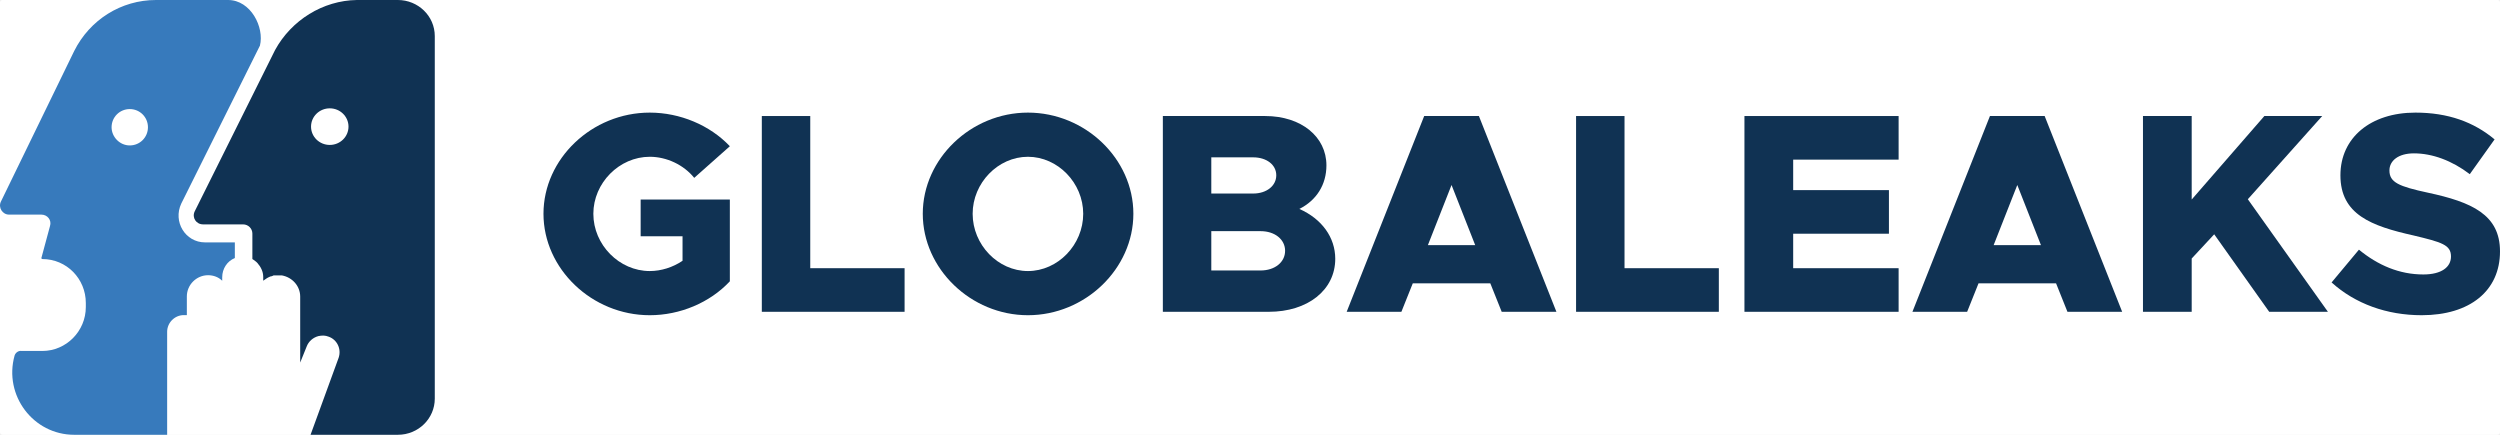
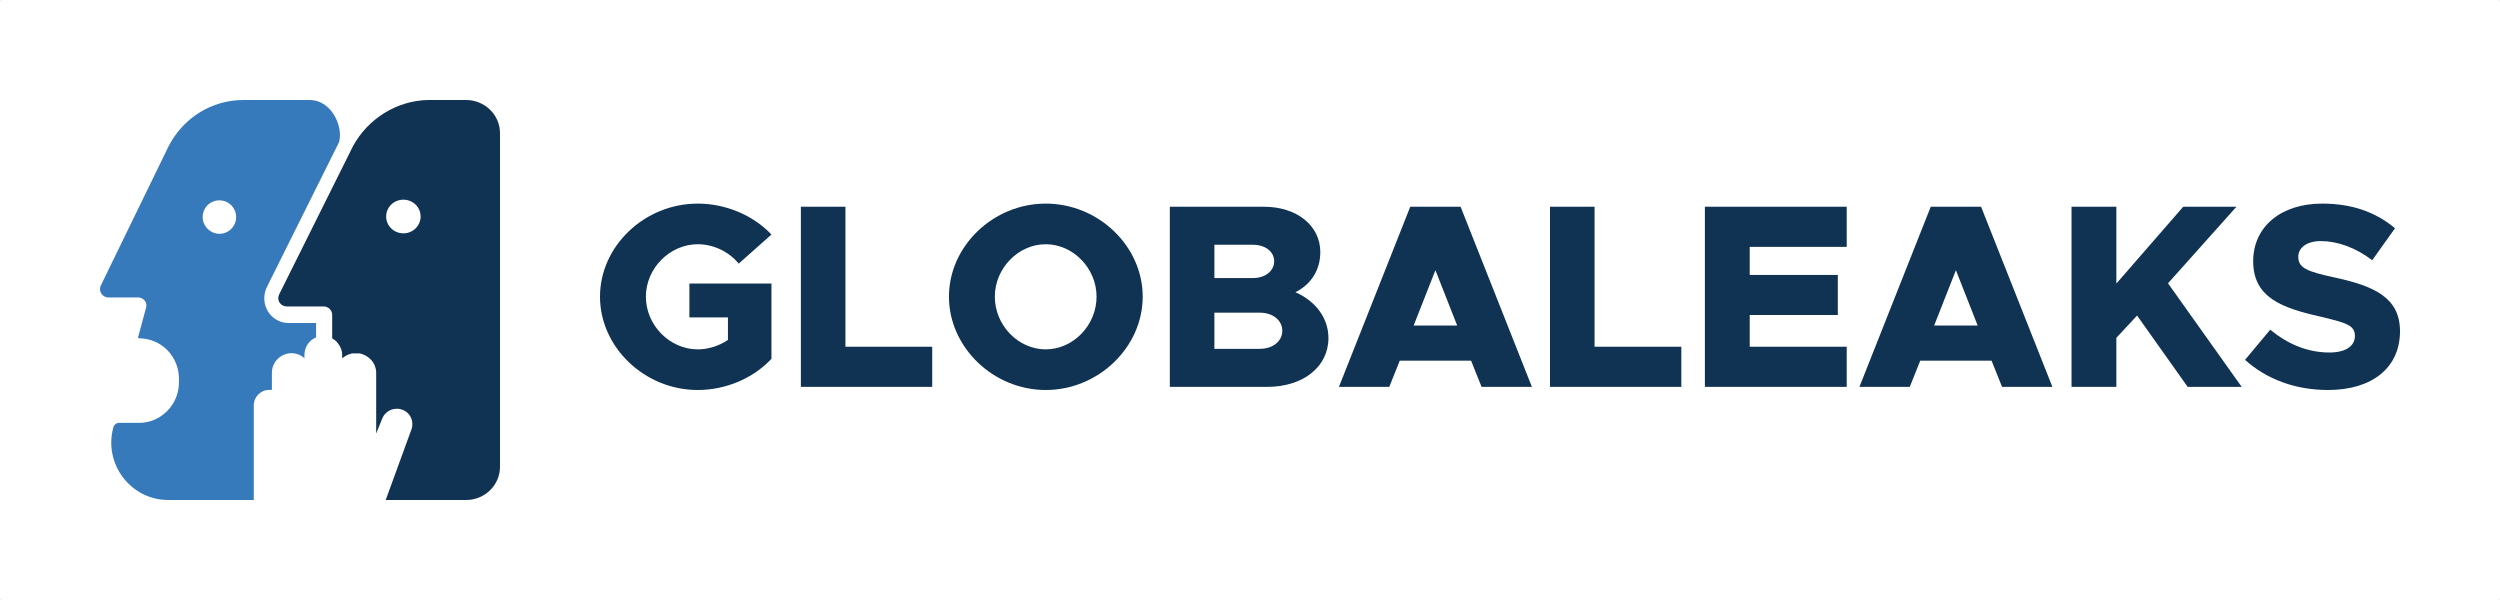
- <svg xmlns="http://www.w3.org/2000/svg" fill="none" id="svg26" version="1.1" viewBox="0 0 460 80" height="80" width="460">
+ <svg xmlns="http://www.w3.org/2000/svg" id="svg26" version="1.1" viewBox="0 0 500 120" height="120" width="500" style="fill:none">
  <defs id="defs30" />
-   <rect ry="0.467" y="0" x="0" height="80" width="460" id="rect824" style="opacity:1;fill:#ffffff;fill-opacity:1;fill-rule:nonzero;stroke:none;stroke-width:1.514;stroke-linejoin:miter;stroke-miterlimit:4;stroke-dasharray:none;stroke-dashoffset:0;stroke-opacity:1" />
-   <g transform="translate(2.8084315e-8,-1.5e-4)" id="g859">
-     <path style="fill:#103253" d="m 117.88,43.476 h 7.707 v 4.509 c -1.782,1.206 -3.932,1.888 -6.03,1.888 -5.61,0 -10.381,-4.824 -10.381,-10.539 0,-5.663 4.771,-10.487 10.381,-10.487 3.094,0 6.24,1.468 8.18,3.88 l 6.554,-5.82 c -3.67,-3.88 -9.176,-6.187 -14.734,-6.187 -10.643,0 -19.557,8.494 -19.557,18.614 0,10.12 8.914,18.666 19.557,18.666 5.558,0 11.064,-2.307 14.734,-6.239 V 36.712 H 117.88 Z" id="path2" />
-     <path style="fill:#103253" d="M 149.087,49.349 V 21.349 h -8.913 V 57.371 h 26.269 v -8.022 z" id="path4" />
-     <path style="fill:#103253" d="m 189.139,58 c 10.539,0 19.401,-8.547 19.401,-18.666 0,-10.12 -8.862,-18.614 -19.401,-18.614 -10.486,0 -19.348,8.494 -19.348,18.614 0,10.12 8.862,18.666 19.348,18.666 z m 0,-8.127 c -5.505,0 -10.172,-4.824 -10.172,-10.539 0,-5.663 4.667,-10.487 10.172,-10.487 5.506,0 10.172,4.824 10.172,10.487 0,5.715 -4.666,10.539 -10.172,10.539 z" id="path6" />
-     <path style="fill:#103253" d="m 213.965,57.371 h 19.505 c 7.131,0 12.217,-3.985 12.217,-9.752 0,-3.933 -2.464,-7.341 -6.606,-9.176 3.146,-1.573 4.981,-4.457 4.981,-8.022 0,-5.243 -4.614,-9.071 -11.273,-9.071 h -18.824 z m 8.914,-21.76 v -6.659 h 7.707 c 2.465,0 4.248,1.363 4.248,3.303 0,1.94 -1.783,3.356 -4.248,3.356 z m 0,14.157 v -7.236 h 9.071 c 2.621,0 4.509,1.521 4.509,3.618 0,2.097 -1.888,3.618 -4.509,3.618 z" id="path8" />
-     <path style="fill:#103253" d="M 276.312,57.371 H 286.38 L 272.118,21.349 H 262.05 L 247.789,57.371 h 10.067 l 2.097,-5.243 h 14.262 z m -13.58,-12.269 4.352,-11.063 4.352,11.063 z" id="path10" />
-     <path style="fill:#103253" d="M 298.911,49.349 V 21.349 h -8.914 V 57.371 h 26.269 v -8.022 z" id="path12" />
-     <path style="fill:#103253" d="M 349.345,29.372 V 21.349 H 320.978 V 57.371 h 28.367 v -8.022 h -19.4 v -6.345 h 17.617 v -8.022 h -17.617 v -5.61 z" id="path14" />
-     <path style="fill:#103253" d="m 380.411,57.371 h 10.067 L 376.216,21.349 H 366.149 L 351.887,57.371 h 10.067 l 2.098,-5.243 h 14.261 z m -13.58,-12.269 4.351,-11.063 4.352,11.063 z" id="path16" />
-     <path style="fill:#103253" d="m 394.306,57.371 h 8.966 v -9.805 l 4.142,-4.457 10.119,14.262 h 10.802 L 413.601,36.66 427.286,21.349 h -10.644 l -13.37,15.363 v -15.363 h -8.966 z" id="path18" />
-     <path style="fill:#103253" d="m 445.581,58 c 8.913,0 14.419,-4.509 14.419,-11.745 0,-6.764 -5.191,-9.071 -13.266,-10.801 -5.348,-1.154 -7.078,-1.888 -7.078,-4.09 0,-1.783 1.625,-3.146 4.509,-3.146 3.356,0 6.974,1.311 10.277,3.828 l 4.562,-6.397 c -3.828,-3.198 -8.547,-4.929 -14.577,-4.929 -8.232,0 -13.79,4.614 -13.79,11.535 0,7.236 5.715,9.333 13.423,11.063 5.243,1.258 6.921,1.73 6.921,3.88 0,1.94 -1.73,3.303 -5.086,3.303 -4.404,0 -8.337,-1.678 -11.85,-4.562 l -5.033,6.03 c 4.352,3.933 10.172,6.03 16.569,6.03 z" id="path20" />
-     <path style="clip-rule:evenodd;fill:#103253;fill-rule:evenodd" d="m 65.668,3.05176e-4 h 7.529 c 3.719,0 6.803,2.924 6.803,6.645 V 73.356 c 0,3.632 -2.993,6.644 -6.803,6.644 H 57.141 l 5.17,-14.175 C 62.856,64.231 62.039,62.459 60.406,61.927 60.134,61.839 59.862,61.75 59.59,61.75 c -0.363,0 -0.635,0 -0.998,0.089 -0.998,0.266 -1.814,0.975 -2.177,1.949 l -1.179,2.924 V 54.574 c 0,-1.949 -1.451,-3.544 -3.356,-3.898 h -0.181 c -0.181,0 -0.363,0 -0.544,0 -0.181,0 -0.272,0 -0.454,0 -0.091,0 -0.181,0 -0.272,0 -0.091,0 -0.181,0 -0.272,0.089 -0.091,0 -0.181,0.089 -0.272,0.089 h -0.091 c -0.454,0.177 -0.907,0.443 -1.361,0.797 v -0.709 c 0,-0.975 -0.454,-1.861 -1.089,-2.569 -0.091,-0.089 -0.181,-0.177 -0.181,-0.177 -0.181,-0.177 -0.454,-0.354 -0.726,-0.532 v -4.695 c 0,-0.886 -0.726,-1.683 -1.724,-1.683 h -7.348 c -1.27,0 -2.086,-1.24 -1.542,-2.392 L 50.61,9.214 C 53.603,3.721 59.409,0.089 65.668,3.05176e-4 Z M 60.678,26.667 c 1.905,0 3.447,-1.506 3.447,-3.367 0,-1.86 -1.542,-3.366 -3.447,-3.366 -1.905,0 -3.447,1.506 -3.447,3.366 0,1.861 1.542,3.367 3.447,3.367 z" id="path22" />
-     <path style="clip-rule:evenodd;fill:#377abc;fill-rule:evenodd" d="M 47.829,8.391 C 48.668,5.035 46.151,0 41.955,0 H 28.71 C 22.297,0 16.535,3.624 13.653,9.384 L 0.177,37.073 c -0.558,1.115 0.279,2.416 1.487,2.416 h 5.948 c 1.115,0 1.952,1.022 1.58,2.137 l -1.58,5.854 c 0,0.093 0.093,0.186 0.186,0.186 4.461,0 7.993,3.624 7.993,8.084 v 0.743 c 0,4.46 -3.625,8.084 -7.993,8.084 H 4.638 c -0.186,0 -0.465,0 -0.651,0 C 3.43,64.483 2.872,64.855 2.686,65.412 0.641,72.753 6.125,80 13.653,80 H 30.755 V 61.045 c 0,-1.673 1.394,-3.066 3.067,-3.066 h 0.186 0.093 c 0.093,0 0.186,0 0.279,0 v -3.438 c 0,-2.137 1.766,-3.902 3.904,-3.902 1.022,0 1.952,0.372 2.603,1.022 v -0.65 c 0,-1.58 0.929,-2.973 2.324,-3.531 v -2.88 h -5.484 c -3.625,0 -5.949,-3.809 -4.368,-7.154 z M 23.877,26.76 c 1.859,0 3.346,-1.487 3.346,-3.345 0,-1.858 -1.487,-3.345 -3.346,-3.345 -1.859,0 -3.346,1.487 -3.346,3.345 0,1.765 1.487,3.345 3.346,3.345 z" id="path24" />
+   <rect ry="0.701" y="0" x="0" height="120" width="500" id="rect824" style="opacity:1;fill:#ffffff;fill-opacity:1;fill-rule:nonzero;stroke:none;stroke-width:1.934;stroke-linejoin:miter;stroke-miterlimit:4;stroke-dasharray:none;stroke-dashoffset:0;stroke-opacity:1" />
+   <g id="g855" transform="translate(15.58175,-2.225965)">
+     <path style="fill:#103253" d="m 122.298,65.702 h 7.707 v 4.509 c -1.782,1.206 -3.932,1.888 -6.03,1.888 -5.61,0 -10.381,-4.824 -10.381,-10.539 0,-5.663 4.771,-10.487 10.381,-10.487 3.094,0 6.24,1.468 8.18,3.88 l 6.554,-5.82 c -3.67,-3.88 -9.176,-6.187 -14.734,-6.187 -10.643,0 -19.557,8.494 -19.557,18.614 0,10.12 8.914,18.666 19.557,18.666 5.558,0 11.064,-2.307 14.734,-6.239 v -15.048 h -16.411 z" id="path2" />
+     <path style="fill:#103253" d="m 153.505,71.575 v -27.999 h -8.913 v 36.022 h 26.269 v -8.022 z" id="path4" />
+     <path style="fill:#103253" d="m 193.557,80.226 c 10.539,0 19.401,-8.547 19.401,-18.666 0,-10.12 -8.862,-18.614 -19.401,-18.614 -10.486,0 -19.348,8.494 -19.348,18.614 0,10.12 8.862,18.666 19.348,18.666 z m 0,-8.127 c -5.505,0 -10.172,-4.824 -10.172,-10.539 0,-5.663 4.667,-10.487 10.172,-10.487 5.506,0 10.172,4.824 10.172,10.487 0,5.715 -4.666,10.539 -10.172,10.539 z" id="path6" />
+     <path style="fill:#103253" d="m 218.383,79.597 h 19.505 c 7.131,0 12.217,-3.985 12.217,-9.752 0,-3.933 -2.464,-7.341 -6.606,-9.176 3.146,-1.573 4.981,-4.457 4.981,-8.022 0,-5.243 -4.614,-9.071 -11.273,-9.071 h -18.824 z m 8.914,-21.76 v -6.659 h 7.707 c 2.465,0 4.248,1.363 4.248,3.303 0,1.94 -1.783,3.356 -4.248,3.356 z m 0,14.157 v -7.236 h 9.071 c 2.621,0 4.509,1.521 4.509,3.618 0,2.097 -1.888,3.618 -4.509,3.618 z" id="path8" />
+     <path style="fill:#103253" d="m 280.73,79.597 h 10.068 l -14.262,-36.022 h -10.068 l -14.261,36.022 h 10.067 l 2.097,-5.243 h 14.262 z m -13.58,-12.269 4.352,-11.063 4.352,11.063 z" id="path10" />
+     <path style="fill:#103253" d="m 303.329,71.575 v -27.999 h -8.914 v 36.022 h 26.269 v -8.022 z" id="path12" />
+     <path style="fill:#103253" d="m 353.763,51.598 v -8.022 h -28.367 v 36.022 h 28.367 v -8.022 h -19.4 v -6.345 h 17.617 v -8.022 h -17.617 v -5.61 z" id="path14" />
+     <path style="fill:#103253" d="m 384.829,79.597 h 10.067 l -14.262,-36.022 h -10.067 l -14.262,36.022 h 10.067 l 2.098,-5.243 h 14.261 z m -13.58,-12.269 4.351,-11.063 4.352,11.063 z" id="path16" />
+     <path style="fill:#103253" d="m 398.724,79.597 h 8.966 v -9.805 l 4.142,-4.457 10.119,14.262 h 10.802 l -14.734,-20.711 13.685,-15.31 h -10.644 l -13.37,15.363 v -15.363 h -8.966 z" id="path18" />
+     <path style="fill:#103253" d="m 449.999,80.226 c 8.913,0 14.419,-4.509 14.419,-11.745 0,-6.764 -5.191,-9.071 -13.266,-10.801 -5.348,-1.154 -7.078,-1.888 -7.078,-4.09 0,-1.783 1.625,-3.146 4.509,-3.146 3.356,0 6.974,1.311 10.277,3.828 l 4.562,-6.397 c -3.828,-3.198 -8.547,-4.929 -14.577,-4.929 -8.232,0 -13.79,4.614 -13.79,11.535 0,7.236 5.715,9.333 13.423,11.063 5.243,1.258 6.921,1.73 6.921,3.88 0,1.94 -1.73,3.303 -5.086,3.303 -4.404,0 -8.337,-1.678 -11.85,-4.562 l -5.033,6.03 c 4.352,3.933 10.172,6.03 16.569,6.03 z" id="path20" />
+     <g transform="translate(4.418246,22.22596)" id="g911">
+       <path id="path22" d="m 65.668,1.55176e-4 h 7.529 c 3.719,0 6.803,2.924 6.803,6.645 v 66.711 c 0,3.632 -2.993,6.644 -6.803,6.644 H 57.141 l 5.17,-14.175 c 0.544,-1.595 -0.272,-3.366 -1.905,-3.898 -0.272,-0.089 -0.544,-0.177 -0.816,-0.177 -0.363,0 -0.635,0 -0.998,0.089 -0.998,0.266 -1.814,0.975 -2.177,1.949 l -1.179,2.924 v -12.137 c 0,-1.949 -1.451,-3.544 -3.356,-3.898 h -0.181 c -0.181,0 -0.363,0 -0.544,0 -0.181,0 -0.272,0 -0.454,0 -0.091,0 -0.181,0 -0.272,0 -0.091,0 -0.181,0 -0.272,0.089 -0.091,0 -0.181,0.089 -0.272,0.089 h -0.091 c -0.454,0.177 -0.907,0.443 -1.361,0.797 v -0.709 c 0,-0.975 -0.454,-1.861 -1.089,-2.569 -0.091,-0.089 -0.181,-0.177 -0.181,-0.177 -0.181,-0.177 -0.454,-0.354 -0.726,-0.532 v -4.695 c 0,-0.886 -0.726,-1.683 -1.724,-1.683 h -7.348 c -1.27,0 -2.086,-1.24 -1.542,-2.392 L 50.61,9.214 C 53.603,3.721 59.409,0.089 65.668,1.55176e-4 Z M 60.678,26.667 c 1.905,0 3.447,-1.506 3.447,-3.367 0,-1.86 -1.542,-3.366 -3.447,-3.366 -1.905,0 -3.447,1.506 -3.447,3.366 0,1.861 1.542,3.367 3.447,3.367 z" style="clip-rule:evenodd;fill:#103253;fill-rule:evenodd" />
+       <path id="path24" d="M 47.829,8.391 C 48.668,5.034 46.151,-1.5e-4 41.955,-1.5e-4 H 28.71 c -6.413,0 -12.176,3.624 -15.057,9.384 L 0.177,37.073 c -0.558,1.115 0.279,2.416 1.487,2.416 h 5.948 c 1.115,0 1.952,1.022 1.58,2.137 l -1.58,5.854 c 0,0.093 0.093,0.186 0.186,0.186 4.461,0 7.993,3.624 7.993,8.084 v 0.743 c 0,4.46 -3.625,8.084 -7.993,8.084 H 4.638 c -0.186,0 -0.465,0 -0.651,0 -0.558,-0.093 -1.115,0.279 -1.301,0.836 -2.045,7.34 3.439,14.588 10.967,14.588 h 17.102 v -18.955 c 0,-1.673 1.394,-3.066 3.067,-3.066 h 0.186 0.093 c 0.093,0 0.186,0 0.279,0 v -3.438 c 0,-2.137 1.766,-3.902 3.904,-3.902 1.022,0 1.952,0.372 2.603,1.022 v -0.65 c 0,-1.58 0.929,-2.973 2.324,-3.531 v -2.88 h -5.484 c -3.625,0 -5.949,-3.809 -4.368,-7.154 z M 23.877,26.759 c 1.859,0 3.346,-1.487 3.346,-3.345 0,-1.858 -1.487,-3.345 -3.346,-3.345 -1.859,0 -3.346,1.487 -3.346,3.345 0,1.765 1.487,3.345 3.346,3.345 z" style="clip-rule:evenodd;fill:#377abc;fill-rule:evenodd" />
+     </g>
  </g>
</svg>
